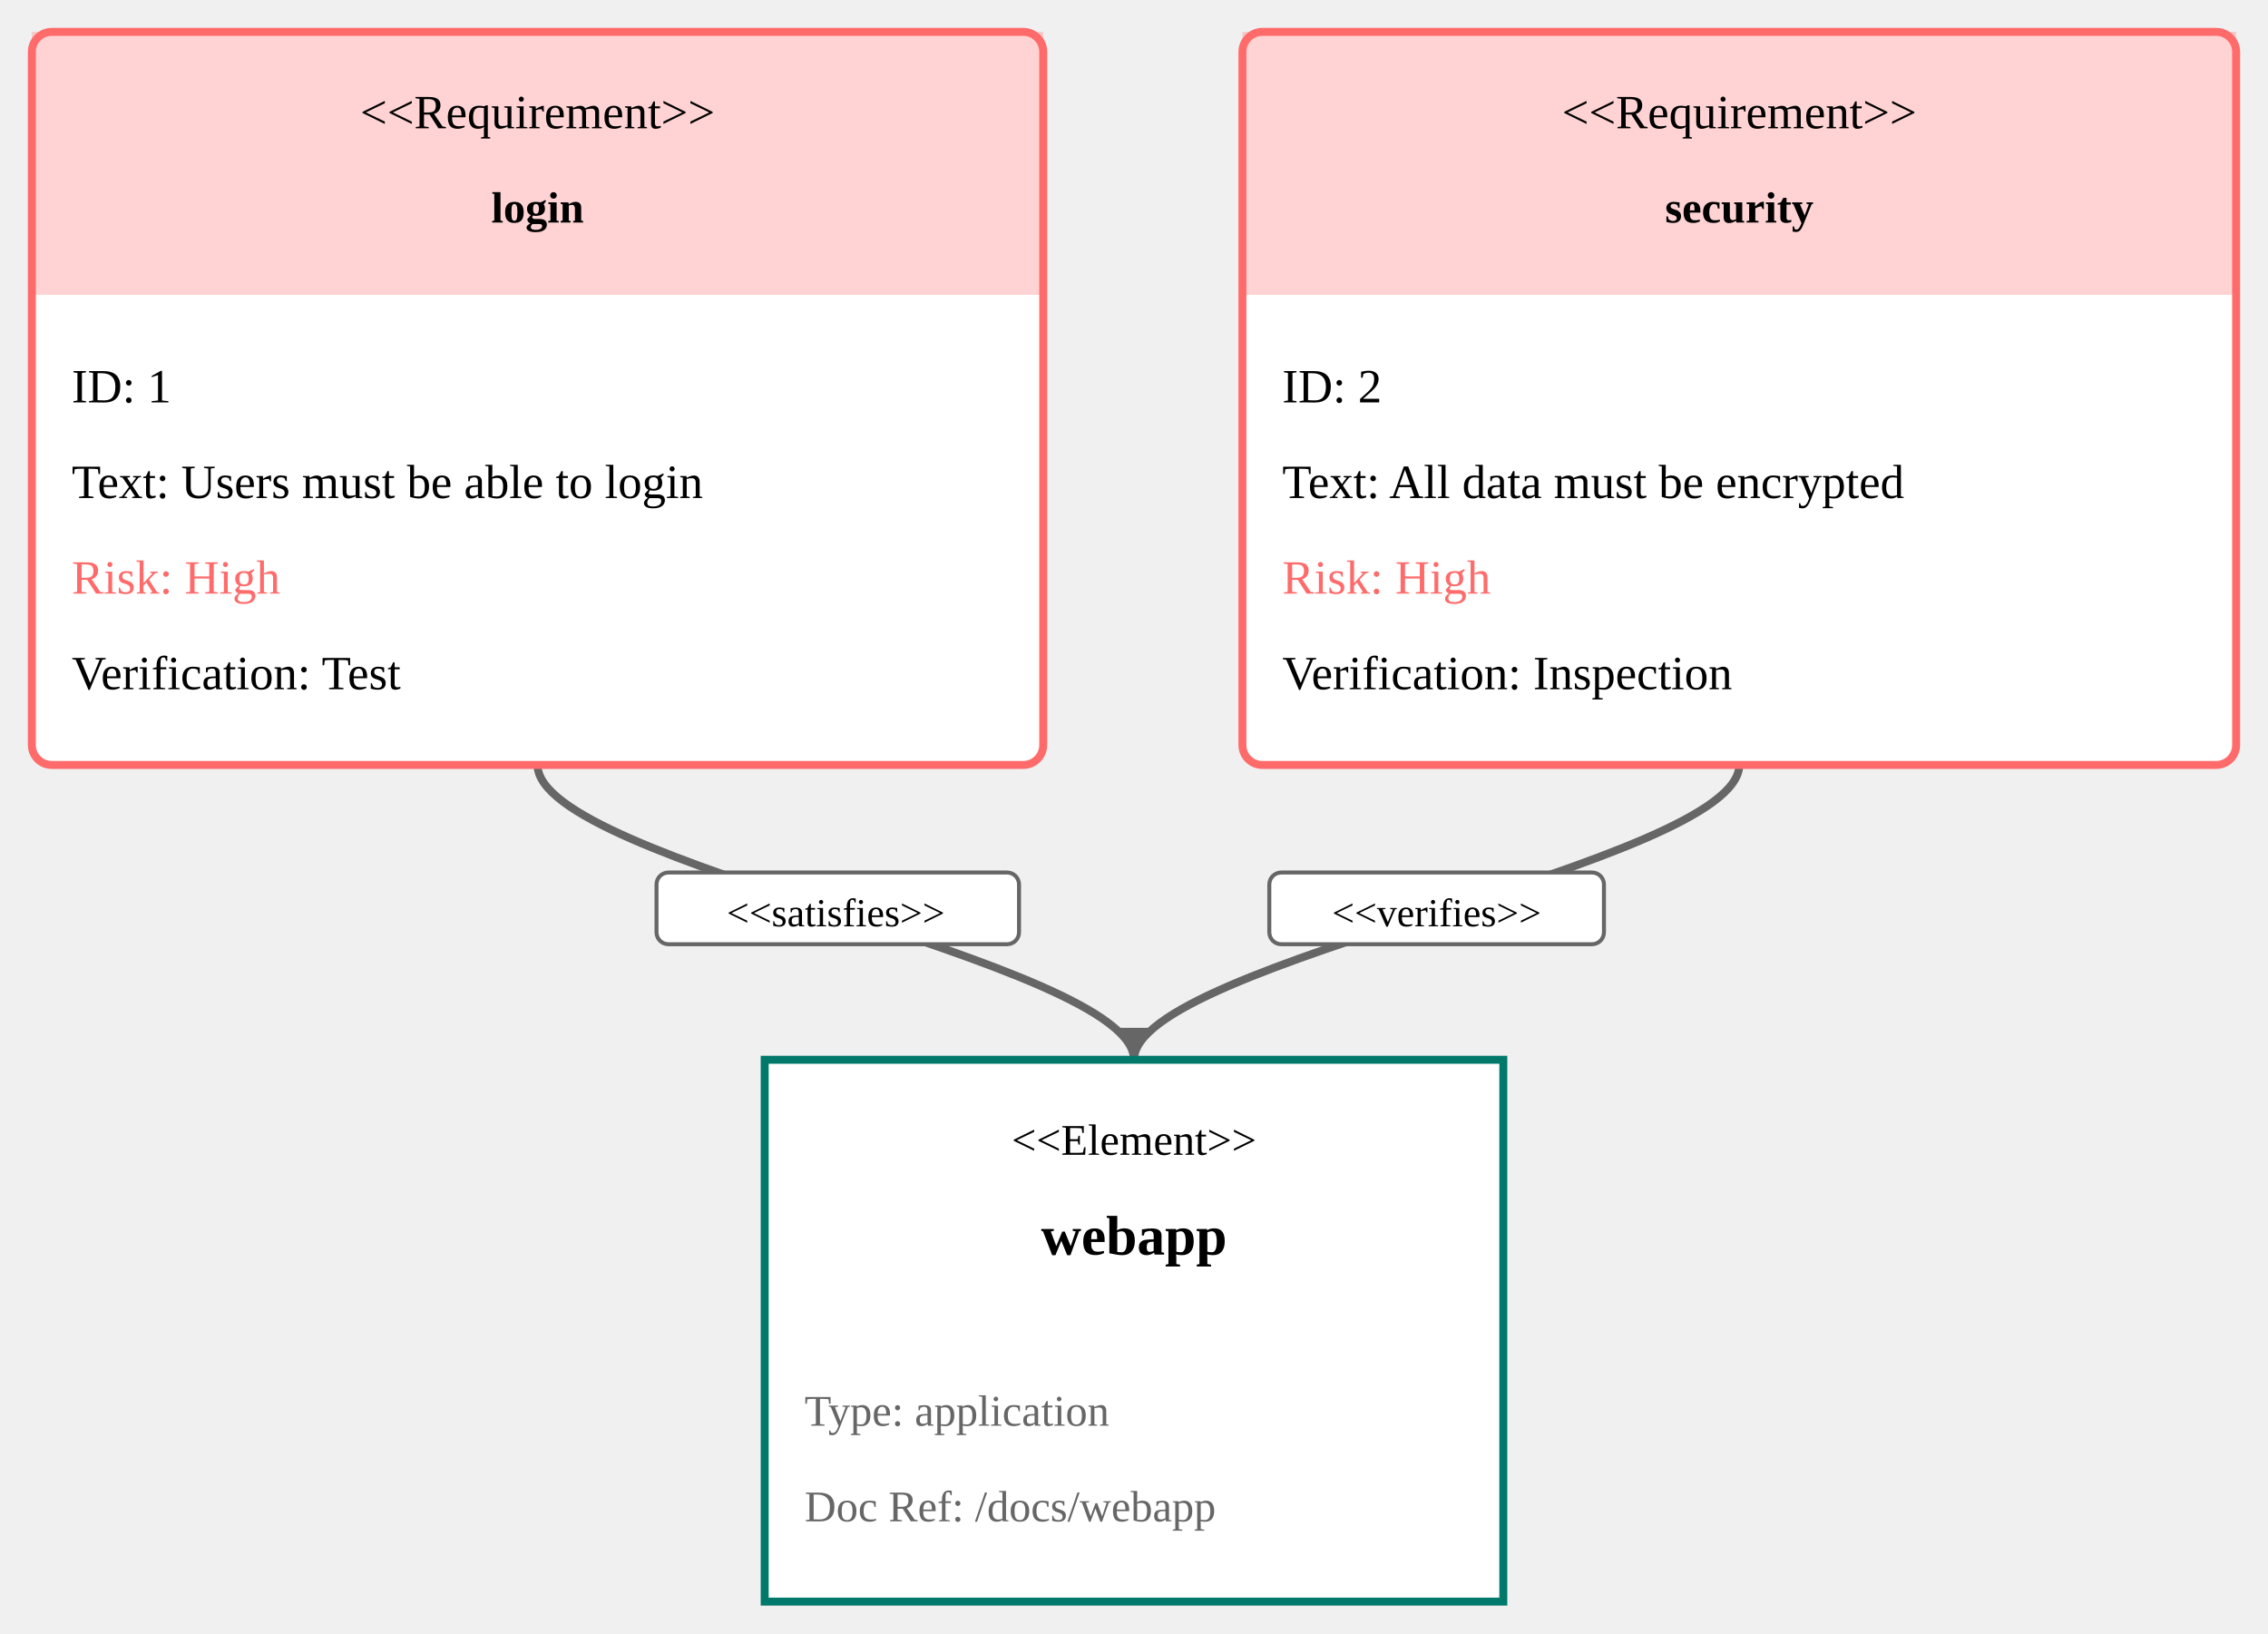
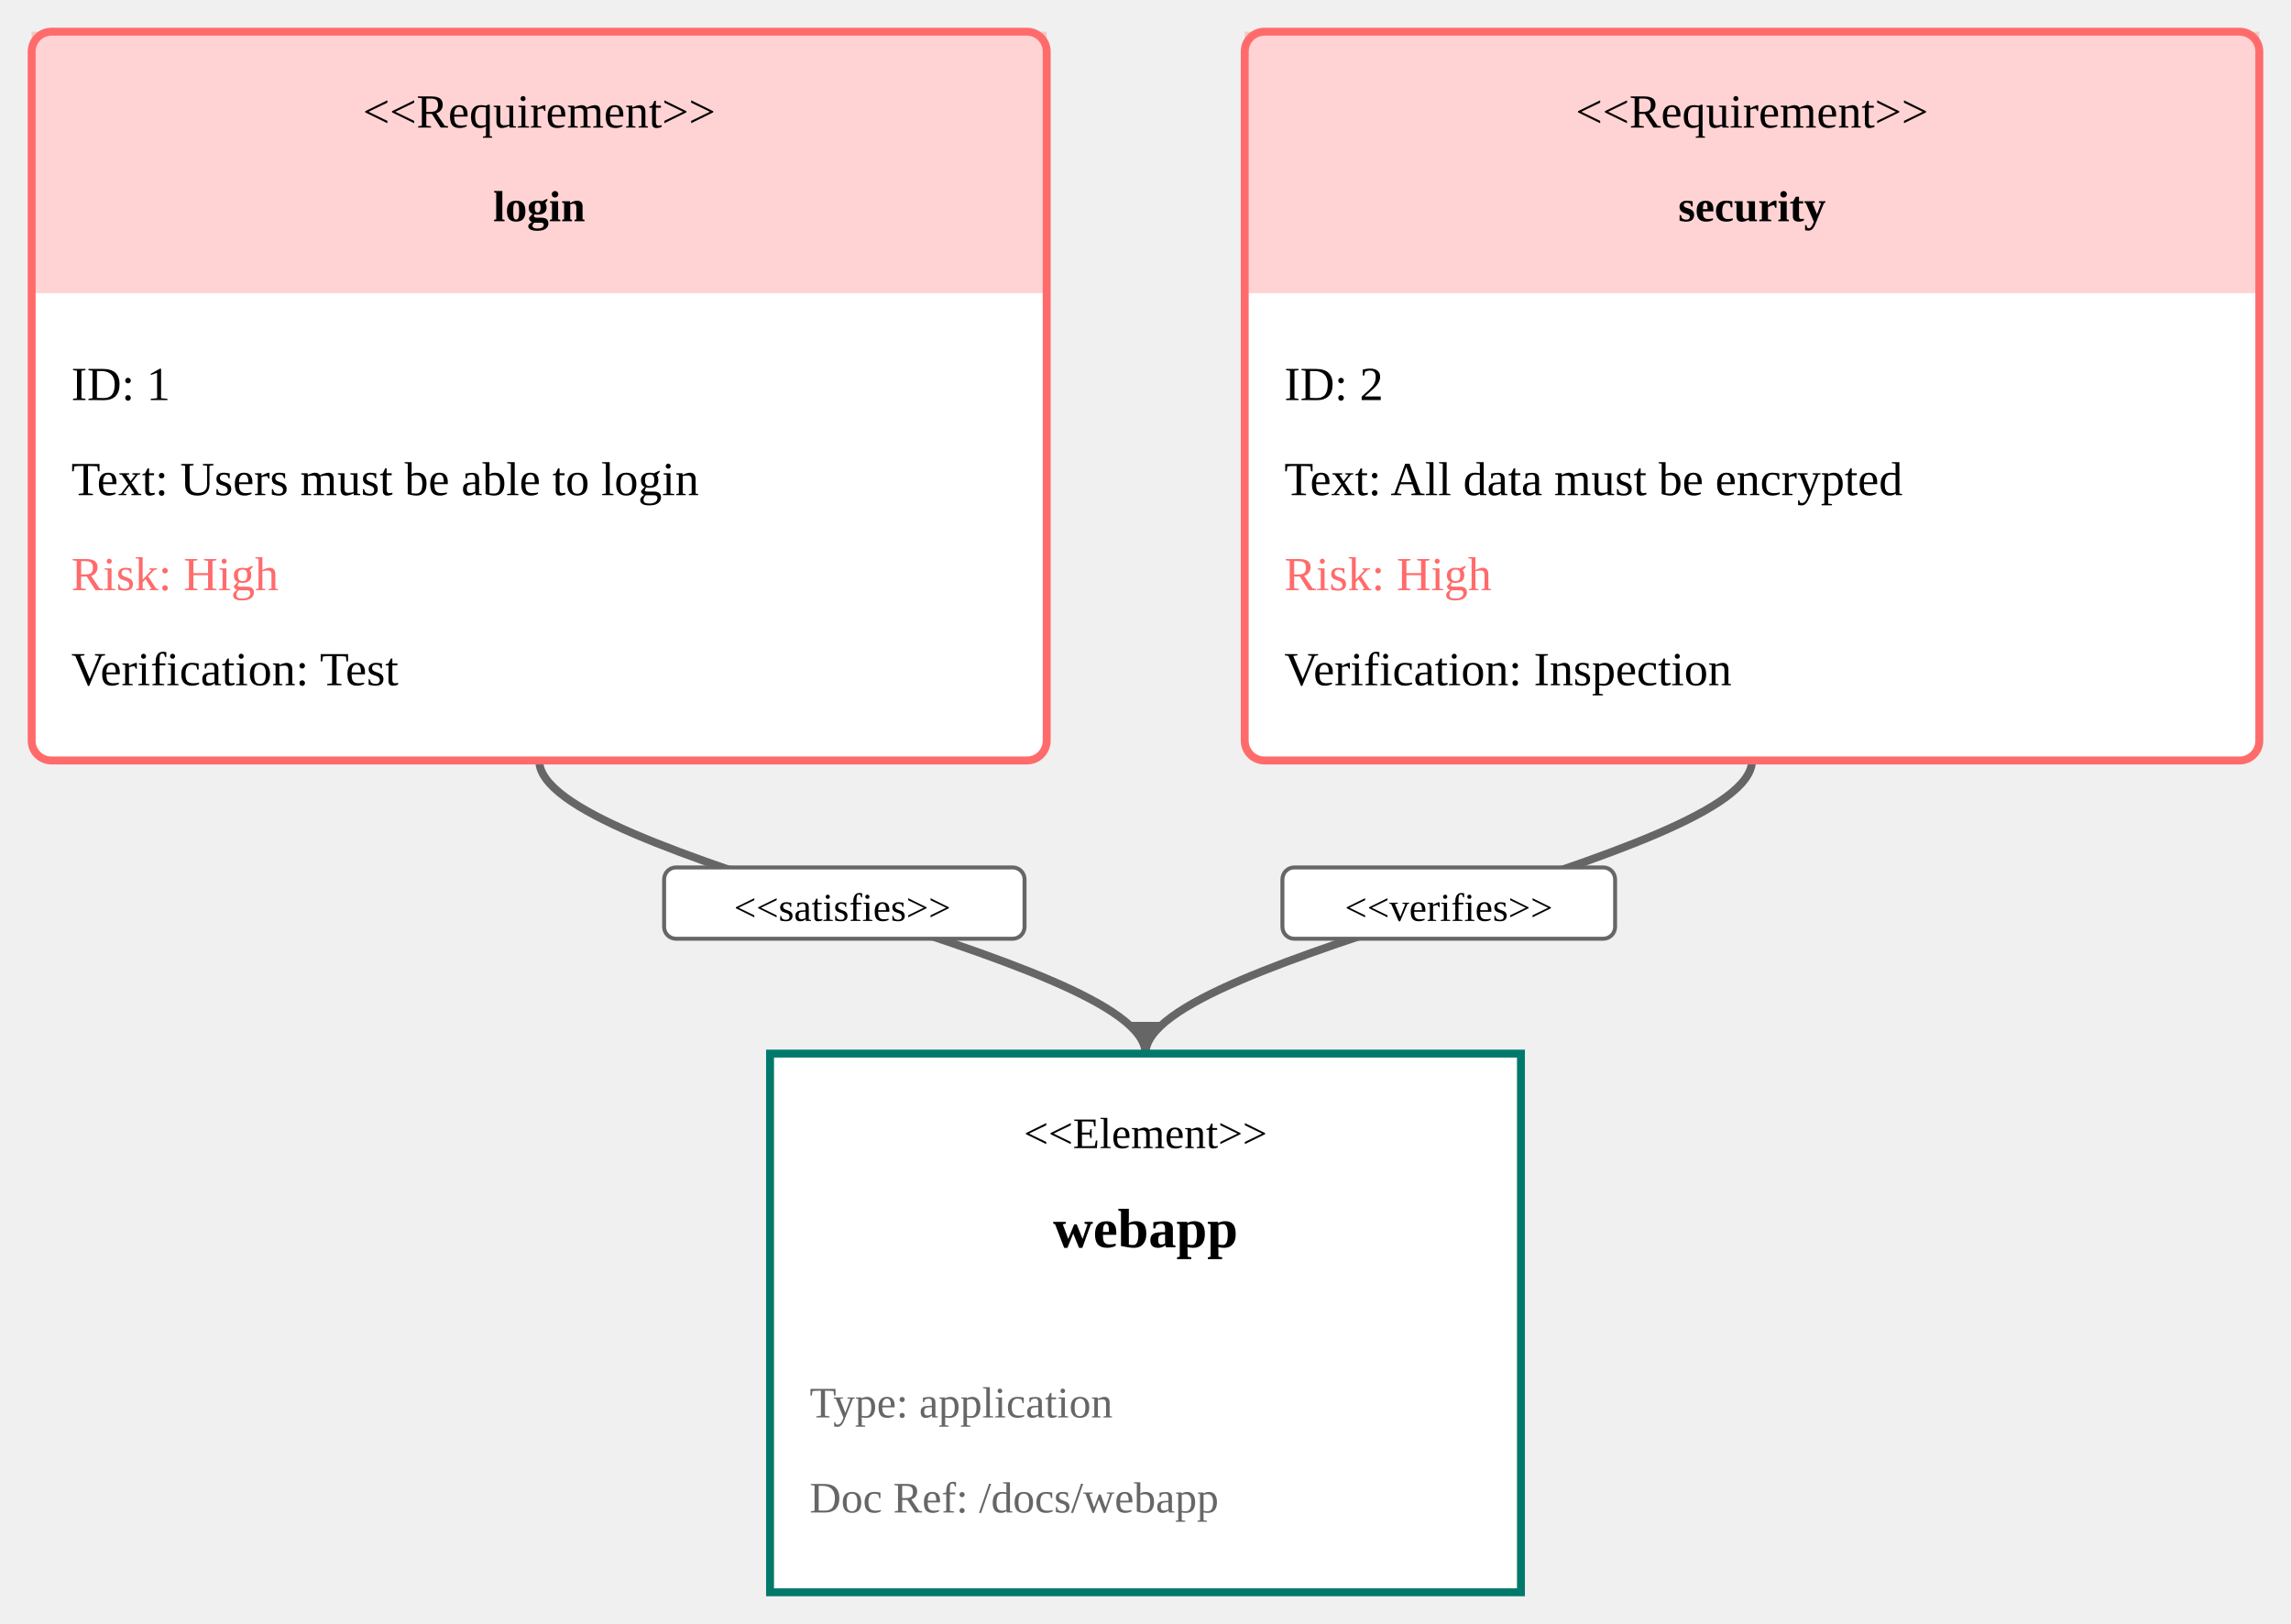
- <svg xmlns="http://www.w3.org/2000/svg" width="569.312" height="410.0" viewBox="0 0 569.312 410" version="1.2" baseProfile="tiny">
+ <svg xmlns="http://www.w3.org/2000/svg" width="578.453" height="410.0" viewBox="0 0 578.453 410" version="1.2" baseProfile="tiny">
  <g id="relationship-login-webapp">
-     <path fill="none" stroke="#666" stroke-width="2" d="M 134.936 192.0 C 134.936 216.667, 284.656 241.333, 284.656 266.0" />
-     <polygon fill="#666" points="284.656,266.0 280.656,258.0 288.656,258.0" />
-     <rect fill="#fff" stroke="#666" stroke-width="1" x="164.796" y="219.0" width="91.0" height="18.0" rx="3.0" />
-     <text fill="#000" x="209.796" y="232.5" text-anchor="middle" font-size="10.0">&lt;&lt;satisfies&gt;&gt;</text>
+     <path fill="none" stroke="#666" stroke-width="2" d="M 136.141 192.0 C 136.141 216.667, 289.227 241.333, 289.227 266.0" />
+     <polygon fill="#666" points="289.227,266.0 285.227,258.0 293.227,258.0" />
+     <rect fill="#fff" stroke="#666" stroke-width="1" x="167.684" y="219.0" width="91.0" height="18.0" rx="3.0" />
+     <text fill="#000" x="212.684" y="232.5" text-anchor="middle" font-size="10.0">&lt;&lt;satisfies&gt;&gt;</text>
  </g>
  <g id="relationship-security-webapp">
-     <path fill="none" stroke="#666" stroke-width="2" d="M 436.592 192.0 C 436.592 216.667, 284.656 241.333, 284.656 266.0" />
-     <polygon fill="#666" points="284.656,266.0 280.656,258.0 288.656,258.0" />
-     <rect fill="#fff" stroke="#666" stroke-width="1" x="318.624" y="219.0" width="84.0" height="18.0" rx="3.0" />
-     <text fill="#000" x="360.624" y="232.5" text-anchor="middle" font-size="10.0">&lt;&lt;verifies&gt;&gt;</text>
+     <path fill="none" stroke="#666" stroke-width="2" d="M 442.367 192.0 C 442.367 216.667, 289.227 241.333, 289.227 266.0" />
+     <polygon fill="#666" points="289.227,266.0 285.227,258.0 293.227,258.0" />
+     <rect fill="#fff" stroke="#666" stroke-width="1" x="323.797" y="219.0" width="84.0" height="18.0" rx="3.0" />
+     <text fill="#000" x="365.797" y="232.5" text-anchor="middle" font-size="10.0">&lt;&lt;verifies&gt;&gt;</text>
  </g>
  <g id="requirement-login">
-     <rect fill="#ffffff" stroke="#ff6b6b" stroke-width="2" x="8.0" y="8.0" width="253.872" height="184.0" rx="5.0" ry="5.0" />
+     <rect fill="#ffffff" stroke="#ff6b6b" stroke-width="2" x="8.0" y="8.0" width="256.281" height="184.0" rx="5.0" ry="5.0" />
    <g>
-       <rect fill="#ff6b6b" fill-opacity="0.3" stroke-opacity="0.3" x="8.0" y="8.0" width="253.872" height="66.0" />
-       <text fill="#000" x="134.936" y="32.2" text-anchor="middle" font-size="12.0">&lt;&lt;Requirement&gt;&gt;</text>
-       <text fill="#000" x="134.936" y="55.85" text-anchor="middle" font-size="11.0" font-weight="bold">login</text>
+       <rect fill="#ff6b6b" fill-opacity="0.3" stroke-opacity="0.3" x="8.0" y="8.0" width="256.281" height="66.0" />
+       <text fill="#000" x="136.141" y="32.2" text-anchor="middle" font-size="12.0">&lt;&lt;Requirement&gt;&gt;</text>
+       <text fill="#000" x="136.141" y="55.85" text-anchor="middle" font-size="11.0" font-weight="bold">login</text>
    </g>
    <text fill="#000" x="18.0" y="101.0" font-size="12.0">ID: 1</text>
    <text fill="#000" x="18.0" y="125.0" font-size="12.0">Text: Users must be able to login</text>
    <text fill="#ff6b6b" x="18.0" y="149.0" font-size="12.0">Risk: High</text>
    <text fill="#000" x="18.0" y="173.0" font-size="12.0">Verification: Test</text>
  </g>
  <g id="requirement-security">
-     <rect fill="#ffffff" stroke="#ff6b6b" stroke-width="2" x="311.872" y="8.0" width="249.44" height="184.0" rx="5.0" ry="5.0" />
+     <rect fill="#ffffff" stroke="#ff6b6b" stroke-width="2" x="314.281" y="8.0" width="256.172" height="184.0" rx="5.0" ry="5.0" />
    <g>
-       <rect fill="#ff6b6b" fill-opacity="0.3" stroke-opacity="0.3" x="311.872" y="8.0" width="249.44" height="66.0" />
-       <text fill="#000" x="436.592" y="32.2" text-anchor="middle" font-size="12.0">&lt;&lt;Requirement&gt;&gt;</text>
-       <text fill="#000" x="436.592" y="55.85" text-anchor="middle" font-size="11.0" font-weight="bold">security</text>
+       <rect fill="#ff6b6b" fill-opacity="0.3" stroke-opacity="0.3" x="314.281" y="8.0" width="256.172" height="66.0" />
+       <text fill="#000" x="442.367" y="32.2" text-anchor="middle" font-size="12.0">&lt;&lt;Requirement&gt;&gt;</text>
+       <text fill="#000" x="442.367" y="55.85" text-anchor="middle" font-size="11.0" font-weight="bold">security</text>
    </g>
-     <text fill="#000" x="321.872" y="101.0" font-size="12.0">ID: 2</text>
-     <text fill="#000" x="321.872" y="125.0" font-size="12.0">Text: All data must be encrypted</text>
-     <text fill="#ff6b6b" x="321.872" y="149.0" font-size="12.0">Risk: High</text>
-     <text fill="#000" x="321.872" y="173.0" font-size="12.0">Verification: Inspection</text>
+     <text fill="#000" x="324.281" y="101.0" font-size="12.0">ID: 2</text>
+     <text fill="#000" x="324.281" y="125.0" font-size="12.0">Text: All data must be encrypted</text>
+     <text fill="#ff6b6b" x="324.281" y="149.0" font-size="12.0">Risk: High</text>
+     <text fill="#000" x="324.281" y="173.0" font-size="12.0">Verification: Inspection</text>
  </g>
  <g id="element-webapp">
-     <polygon fill="#ffffff" stroke="#00796b" stroke-width="2" points="191.952,266 377.36,266 377.36,402 191.952,402" />
-     <text fill="#000" x="284.656" y="289.85" text-anchor="middle" font-size="11.0">&lt;&lt;Element&gt;&gt;</text>
-     <text fill="#000" x="284.656" y="314.9" text-anchor="middle" font-size="14.0" font-weight="bold">webapp</text>
-     <text fill="#666" x="201.952" y="357.85" font-size="11.0">Type: application</text>
-     <text fill="#666" x="201.952" y="381.85" font-size="11.0">Doc Ref: /docs/webapp</text>
+     <polygon fill="#ffffff" stroke="#00796b" stroke-width="2" points="194.43,266 384.023,266 384.023,402 194.43,402" />
+     <text fill="#000" x="289.227" y="289.85" text-anchor="middle" font-size="11.0">&lt;&lt;Element&gt;&gt;</text>
+     <text fill="#000" x="289.227" y="314.9" text-anchor="middle" font-size="14.0" font-weight="bold">webapp</text>
+     <text fill="#666" x="204.43" y="357.85" font-size="11.0">Type: application</text>
+     <text fill="#666" x="204.43" y="381.85" font-size="11.0">Doc Ref: /docs/webapp</text>
  </g>
</svg>
